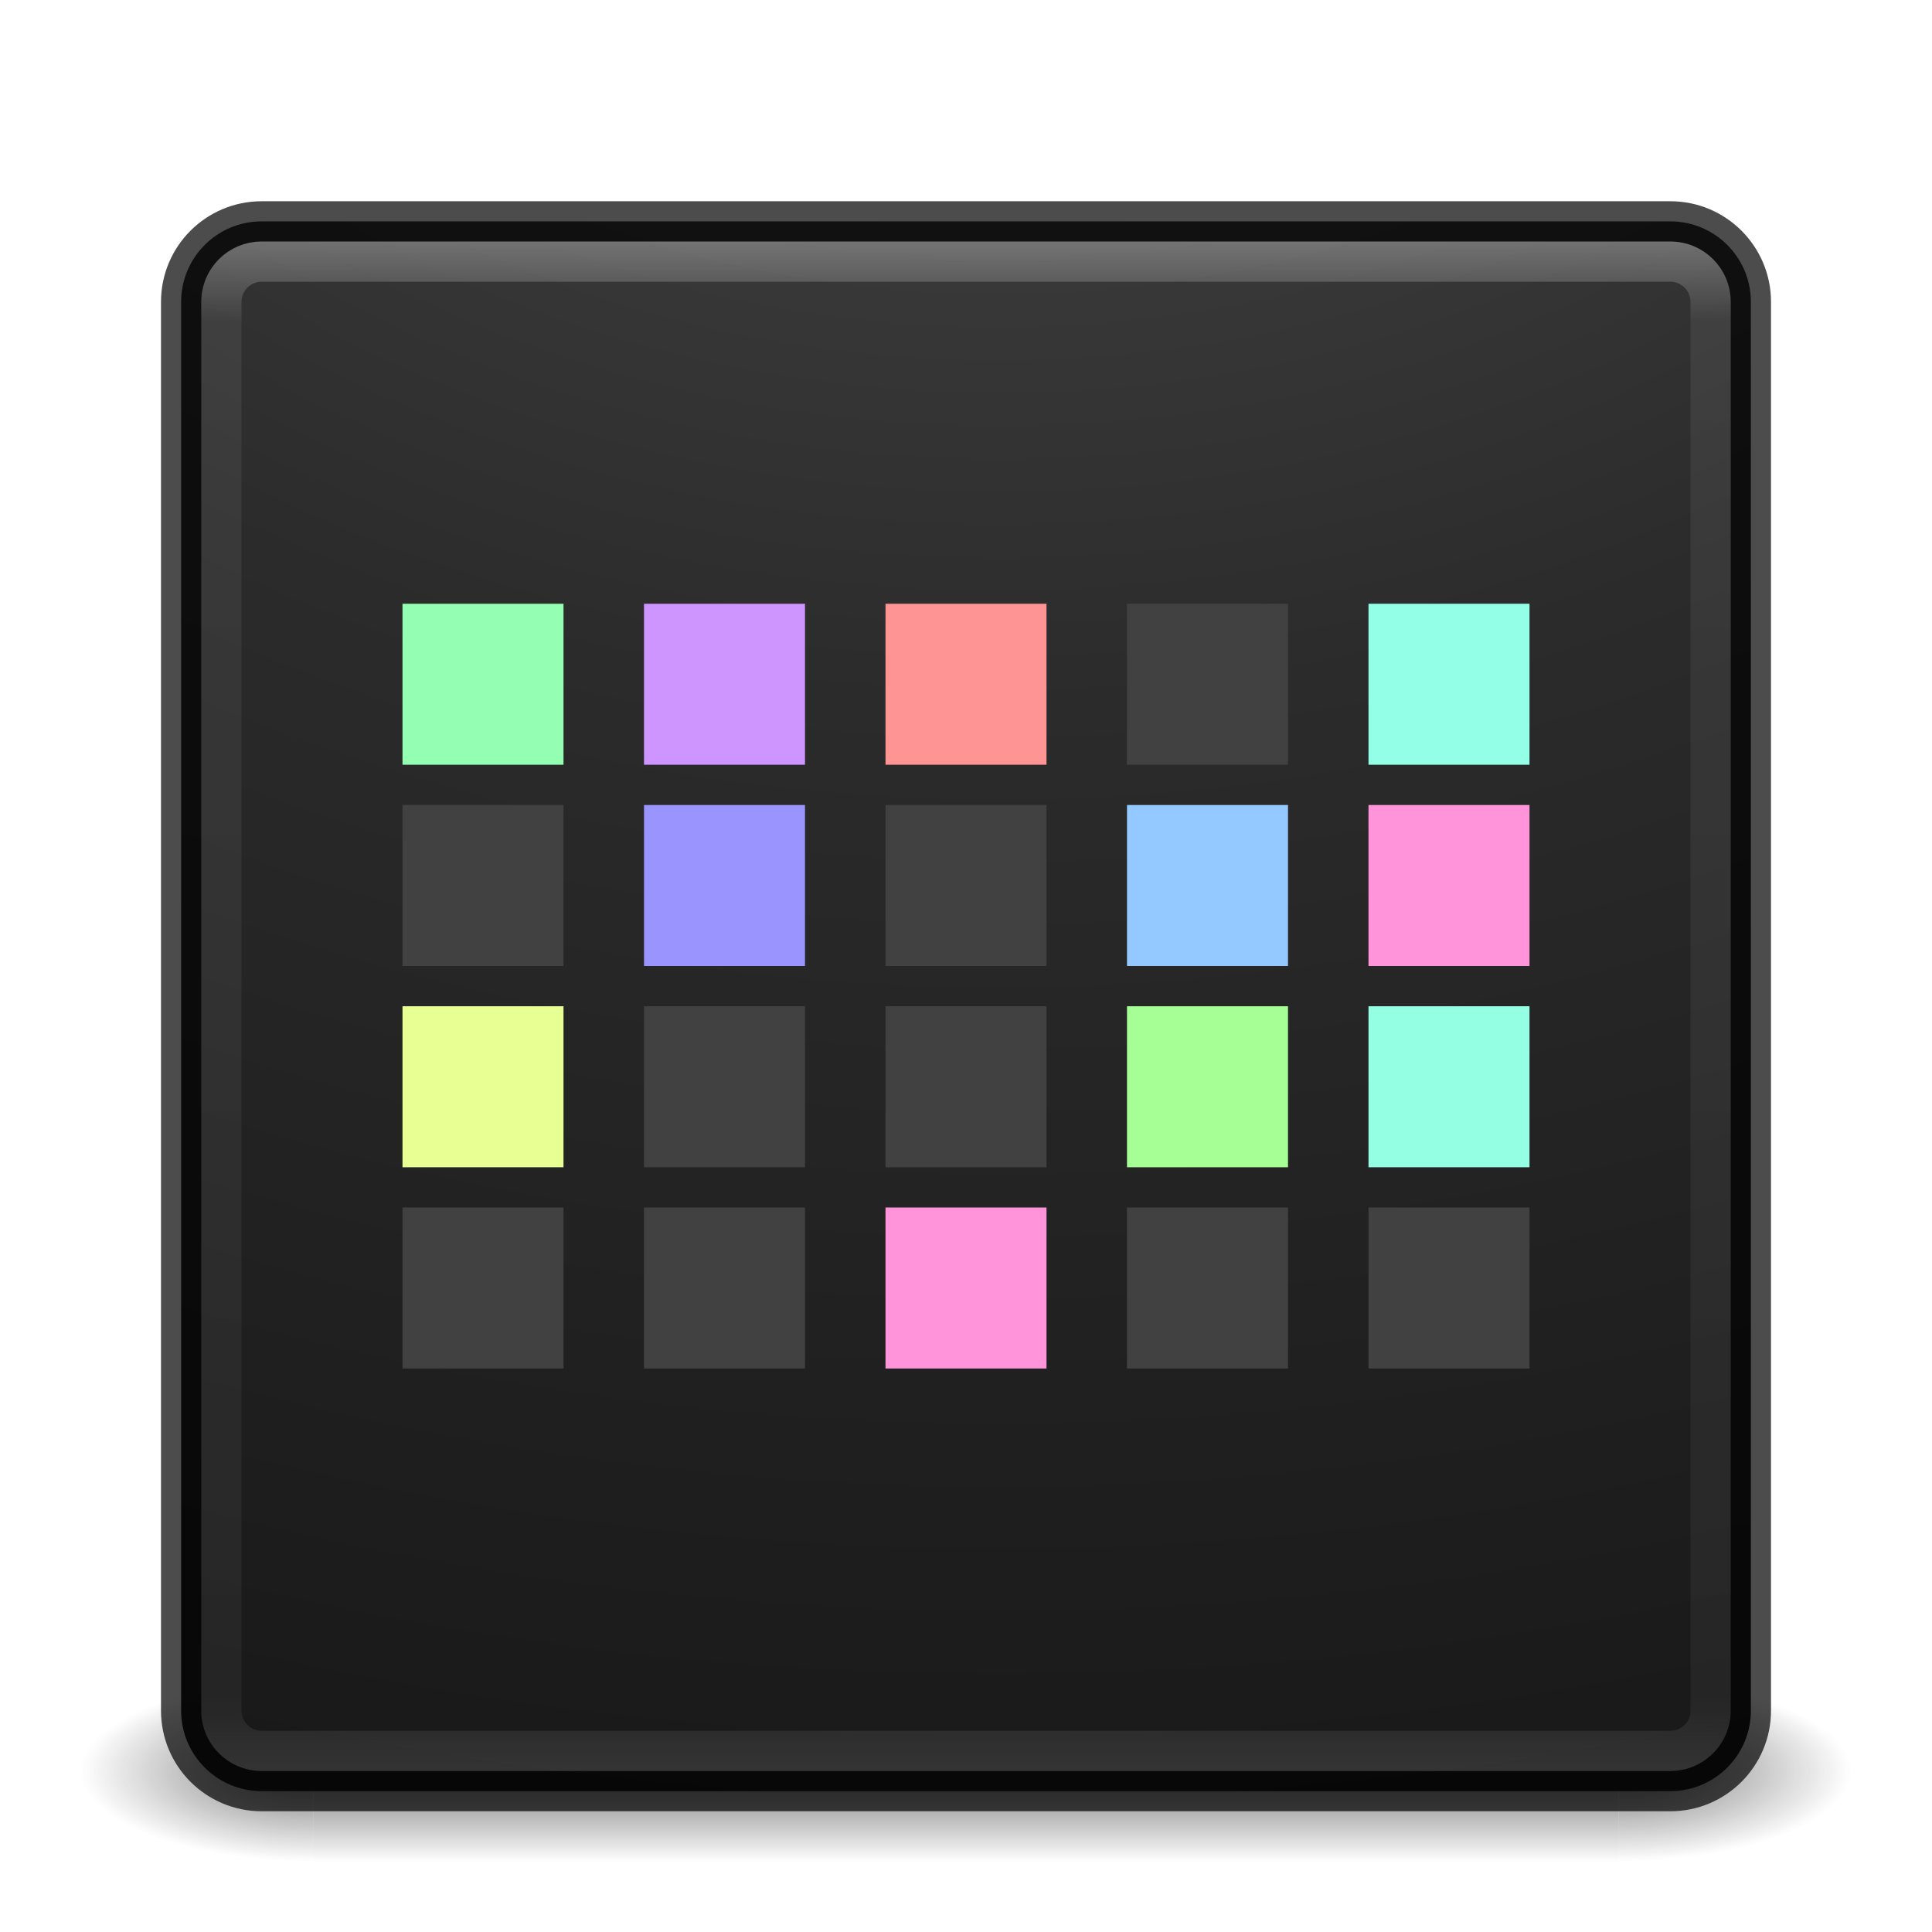
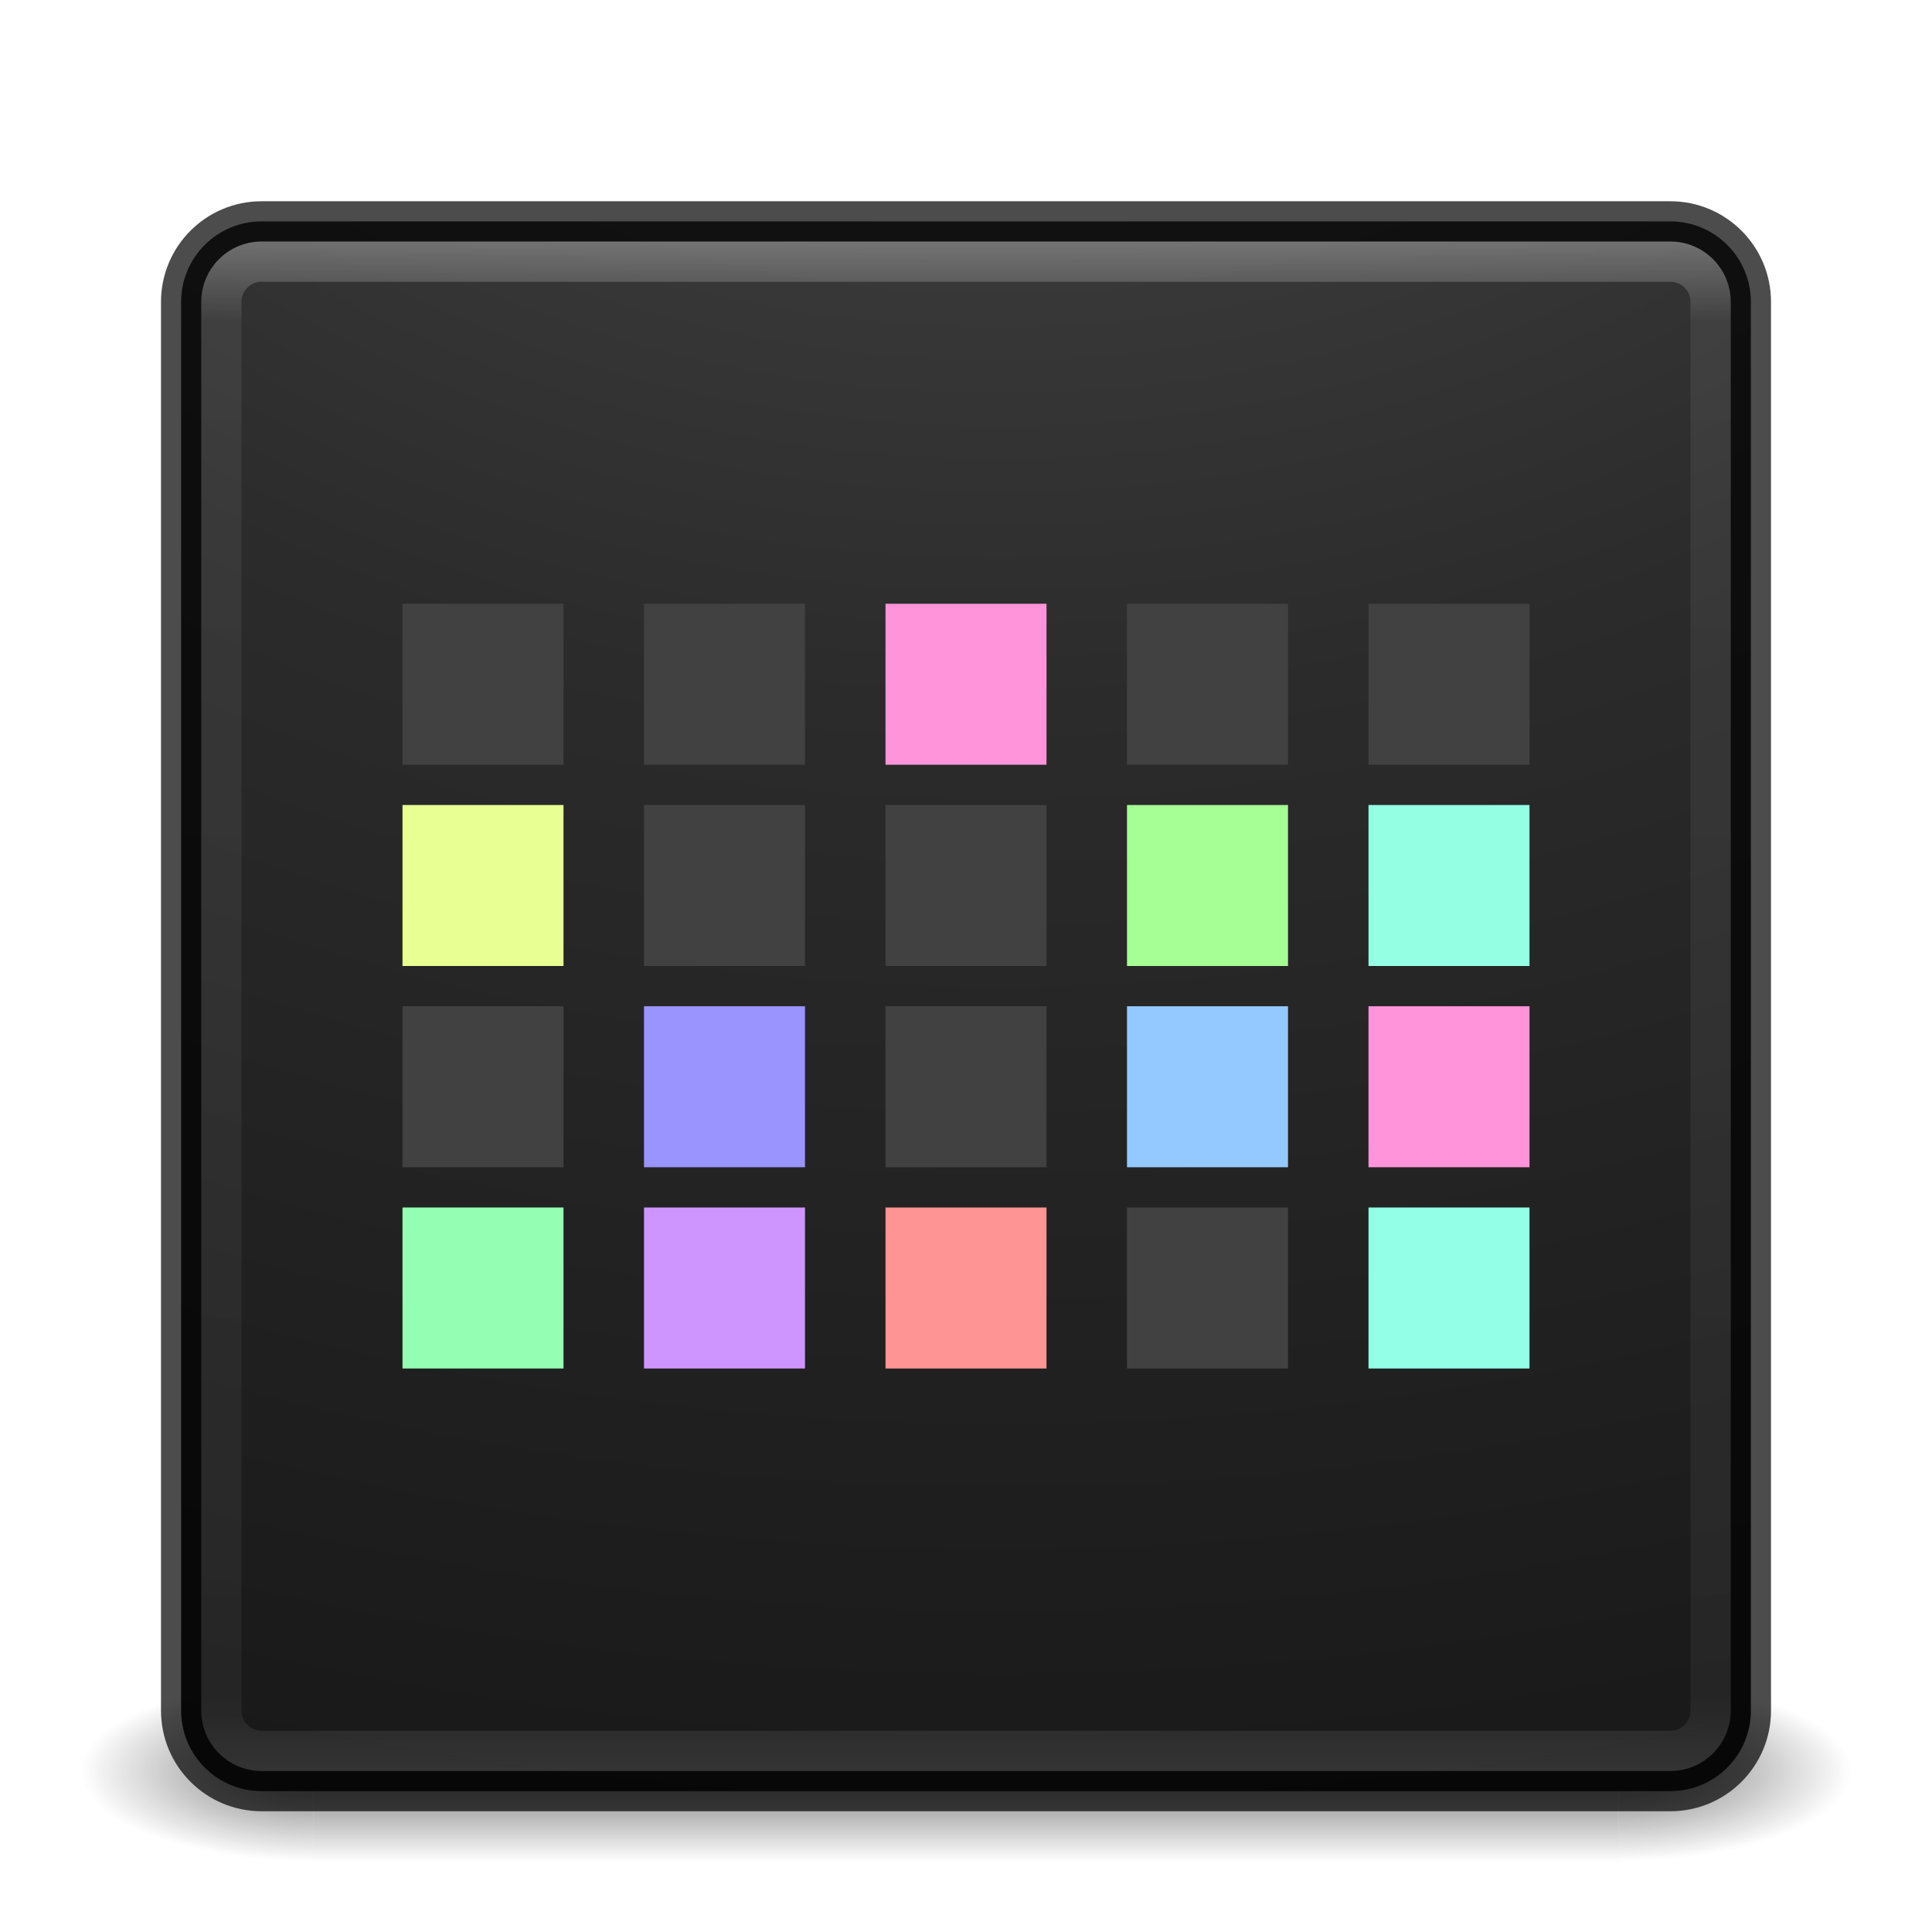
<svg xmlns="http://www.w3.org/2000/svg" xmlns:xlink="http://www.w3.org/1999/xlink" version="1.1" width="48" height="48" id="svg4296">
  <defs id="defs4298">
    <linearGradient id="linearGradient4292">
      <stop id="stop4294" style="stop-color:#ffffff;stop-opacity:1" offset="0" />
      <stop id="stop4296" style="stop-color:#7aa9fd;stop-opacity:1" offset="0.372" />
      <stop id="stop4298" style="stop-color:#0e81e2;stop-opacity:1" offset="1" />
    </linearGradient>
    <linearGradient id="linearGradient4251">
      <stop offset="0" style="stop-color:#ffe85d;stop-opacity:1" id="stop4253" />
      <stop offset="0.372" style="stop-color:#fc951f;stop-opacity:1" id="stop4255" />
      <stop offset="1" style="stop-color:#e23a0e;stop-opacity:1" id="stop4257" />
    </linearGradient>
    <linearGradient id="linearGradient3895">
      <stop offset="0" style="stop-color:#ffffff;stop-opacity:1" id="stop3897" />
      <stop offset="0.053" style="stop-color:#ffffff;stop-opacity:0.235" id="stop3899" />
      <stop offset="0.951" style="stop-color:#ffffff;stop-opacity:0.157" id="stop3901" />
      <stop offset="1" style="stop-color:#ffffff;stop-opacity:0.392" id="stop3903" />
    </linearGradient>
    <linearGradient x1="20" y1="26" x2="20" y2="13" id="linearGradient4183" xlink:href="#linearGradient3680-6-6-6-3" gradientUnits="userSpaceOnUse" gradientTransform="translate(0,0.9999922)" />
    <linearGradient id="linearGradient3680-6-6-6-3">
      <stop id="stop3682-4-6-1-3" style="stop-color:#dcdcdc;stop-opacity:1" offset="0" />
      <stop id="stop3684-8-5-8-0" style="stop-color:#ffffff;stop-opacity:1" offset="1" />
    </linearGradient>
    <linearGradient x1="24" y1="5" x2="24" y2="43" id="linearGradient3982" xlink:href="#linearGradient3924-1" gradientUnits="userSpaceOnUse" gradientTransform="translate(4e-6,1.000006)" />
    <linearGradient id="linearGradient3924-1">
      <stop id="stop3926-3" style="stop-color:#ffffff;stop-opacity:1" offset="0" />
      <stop id="stop3928-91" style="stop-color:#ffffff;stop-opacity:0.235" offset="0.063" />
      <stop id="stop3930-6" style="stop-color:#ffffff;stop-opacity:0.157" offset="0.951" />
      <stop id="stop3932-6" style="stop-color:#ffffff;stop-opacity:0.392" offset="1" />
    </linearGradient>
    <radialGradient cx="4.993" cy="43.5" r="2.5" fx="4.993" fy="43.5" id="radialGradient3963" xlink:href="#linearGradient3688-166-749" gradientUnits="userSpaceOnUse" gradientTransform="matrix(2.003784,0,0,1.4,27.98813,-17.4)" />
    <linearGradient id="linearGradient3688-166-749">
      <stop id="stop2883" style="stop-color:#181818;stop-opacity:1" offset="0" />
      <stop id="stop2885" style="stop-color:#181818;stop-opacity:0" offset="1" />
    </linearGradient>
    <radialGradient cx="4.993" cy="43.5" r="2.5" fx="4.993" fy="43.5" id="radialGradient3965" xlink:href="#linearGradient3688-464-309" gradientUnits="userSpaceOnUse" gradientTransform="matrix(2.003784,0,0,1.4,-20.01187,-104.4)" />
    <linearGradient id="linearGradient3688-464-309">
      <stop id="stop2889" style="stop-color:#181818;stop-opacity:1" offset="0" />
      <stop id="stop2891" style="stop-color:#181818;stop-opacity:0" offset="1" />
    </linearGradient>
    <linearGradient x1="25.058" y1="47.028" x2="25.058" y2="39.999" id="linearGradient3967" xlink:href="#linearGradient3702-501-757" gradientUnits="userSpaceOnUse" />
    <linearGradient id="linearGradient3702-501-757">
      <stop id="stop2895" style="stop-color:#181818;stop-opacity:0" offset="0" />
      <stop id="stop2897" style="stop-color:#181818;stop-opacity:1" offset="0.5" />
      <stop id="stop2899" style="stop-color:#181818;stop-opacity:0" offset="1" />
    </linearGradient>
    <linearGradient xlink:href="#linearGradient3680-6-6-6-3" id="linearGradient3018" gradientUnits="userSpaceOnUse" gradientTransform="translate(0,0.9999922)" x1="20" y1="26" x2="20" y2="13" />
    <radialGradient xlink:href="#linearGradient3688-166-749" id="radialGradient3038" gradientUnits="userSpaceOnUse" gradientTransform="matrix(2.003784,0,0,1.4,27.98813,-17.4)" cx="4.993" cy="43.5" fx="4.993" fy="43.5" r="2.5" />
    <radialGradient xlink:href="#linearGradient3688-464-309" id="radialGradient3040" gradientUnits="userSpaceOnUse" gradientTransform="matrix(2.003784,0,0,1.4,-20.01187,-104.4)" cx="4.993" cy="43.5" fx="4.993" fy="43.5" r="2.5" />
    <linearGradient xlink:href="#linearGradient3702-501-757" id="linearGradient3042" gradientUnits="userSpaceOnUse" x1="25.058" y1="47.028" x2="25.058" y2="39.999" />
    <radialGradient xlink:href="#linearGradient2867-449-88-871-390-598-476-591-434-148-57-177-8-3-3-6-4-8-8-8" id="radialGradient3031" gradientUnits="userSpaceOnUse" gradientTransform="matrix(0,9.497552,-11.65996,0,140.9306,-79.16098)" cx="6.73" cy="9.957" fx="6.2" fy="9.957" r="12.672" />
    <linearGradient id="linearGradient2867-449-88-871-390-598-476-591-434-148-57-177-8-3-3-6-4-8-8-8">
      <stop id="stop3750-1-0-7-6-6-1-3-9" style="stop-color:#ffcd7d;stop-opacity:1" offset="0" />
      <stop id="stop3752-3-7-4-0-32-8-923-0" style="stop-color:#fc8f36;stop-opacity:1" offset="0.262" />
      <stop id="stop3754-1-8-5-2-7-6-7-1" style="stop-color:#e23a0e;stop-opacity:1" offset="0.705" />
      <stop id="stop3756-1-6-2-6-6-1-96-6" style="stop-color:#ac441f;stop-opacity:1" offset="1" />
    </linearGradient>
    <linearGradient id="linearGradient2867-449-88-871-390-598-476-591-434-148-57-177-8-3-3-6-4-8-8-8-5">
      <stop id="stop3750-1-0-7-6-6-1-3-9-3" style="stop-color:#505050;stop-opacity:1;" offset="0" />
      <stop id="stop3752-3-7-4-0-32-8-923-0-7" style="stop-color:#2b2b2b;stop-opacity:1;" offset="0.262" />
      <stop id="stop3754-1-8-5-2-7-6-7-1-9" style="stop-color:#0a0a0a;stop-opacity:1;" offset="0.705" />
      <stop id="stop3756-1-6-2-6-6-1-96-6-0" style="stop-color:#000000;stop-opacity:1;" offset="1" />
    </linearGradient>
    <radialGradient r="12.672" fy="9.957" fx="6.2" cy="9.957" cx="6.73" gradientTransform="matrix(0,9.497552,-11.65996,0,136.4305,-84.66097)" gradientUnits="userSpaceOnUse" id="radialGradient3077" xlink:href="#linearGradient2867-449-88-871-390-598-476-591-434-148-57-177-8-3-3-6-4-8-8-8-5" />
    <linearGradient xlink:href="#linearGradient3680-6-6-6-3-7" id="linearGradient3018-5" gradientUnits="userSpaceOnUse" gradientTransform="translate(0,0.9999922)" x1="20" y1="26" x2="20" y2="13" />
    <linearGradient id="linearGradient3680-6-6-6-3-7">
      <stop id="stop3682-4-6-1-3-7" style="stop-color:#dcdcdc;stop-opacity:1" offset="0" />
      <stop id="stop3684-8-5-8-0-2" style="stop-color:#ffffff;stop-opacity:1" offset="1" />
    </linearGradient>
    <linearGradient y2="13" x2="20" y1="26" x1="20" gradientTransform="translate(-20,-24.00001)" gradientUnits="userSpaceOnUse" id="linearGradient3950" xlink:href="#linearGradient3680-6-6-6-3-7" />
    <radialGradient r="20.524" fy="13.46" fx="32.008" cy="13.46" cx="32.008" gradientTransform="matrix(0,1.568345,-1.93939,0,50.10518,-40.53136)" gradientUnits="userSpaceOnUse" id="radialGradient3054" xlink:href="#linearGradient4777" />
    <linearGradient id="linearGradient4777">
      <stop style="stop-color:#f8c700;stop-opacity:1;" offset="0" id="stop4779" />
      <stop id="stop4787" offset="0.331" style="stop-color:#e8ba00;stop-opacity:1;" />
      <stop id="stop4785" offset="0.506" style="stop-color:#dcb000;stop-opacity:1;" />
      <stop style="stop-color:#e4b600;stop-opacity:1;" offset="1" id="stop4781" />
    </linearGradient>
    <radialGradient xlink:href="#linearGradient4777" id="radialGradient3066" gradientUnits="userSpaceOnUse" gradientTransform="matrix(0,1.568345,-1.93939,0,50.10518,-40.53136)" cx="32.008" cy="13.46" fx="32.008" fy="13.46" r="20.524" />
    <linearGradient xlink:href="#linearGradient3895" id="linearGradient3052" gradientUnits="userSpaceOnUse" gradientTransform="translate(4e-6,1.000006)" x1="24" y1="5" x2="24" y2="43" />
    <radialGradient xlink:href="#linearGradient2867-449-88-871-390-598-476-591-434-148-57-177-8-3-3-6-4-8-8-8-5" id="radialGradient3056" gradientUnits="userSpaceOnUse" gradientTransform="matrix(0,9.140245,-11.2213,0,136.5628,-77.88753)" cx="7.118" cy="9.957" fx="7.118" fy="9.957" r="12.672" />
    <clipPath clipPathUnits="userSpaceOnUse" id="clipPath3122">
      <rect style="opacity:0.9;color:#000000;fill:url(#radialGradient3126);fill-opacity:1;fill-rule:nonzero;stroke:none;stroke-width:1;marker:none;visibility:visible;display:inline;overflow:visible;enable-background:accumulate" id="rect3124" y="0.495" x="8.165" ry="3.623" rx="3.623" height="70.65" width="70.65" />
    </clipPath>
    <radialGradient xlink:href="#linearGradient2867-449-88-871-390-598-476-591-434-148-57-177-8-3-3-6-4-8-8-8-5" id="radialGradient3126" gradientUnits="userSpaceOnUse" gradientTransform="matrix(0,16.558,-20.32793,0,247.4034,-150.5657)" cx="7.118" cy="9.957" fx="7.118" fy="9.957" r="12.672" />
  </defs>
  <path style="fill:#f1bc48" d="m -2813.366,912.92 c -21.351,-4.611 -26.172,-6.492 -33.795,-13.186 -7.523,-6.605 -10.953,-14.883 -11.569,-27.919 -0.486,-10.296 -0.202,-12.101 3.353,-21.25 3.815,-9.819 18.887,-35.298 18.887,-31.927 0,0.946 -2.452,5.704 -5.449,10.574 -7.196,11.693 -12.766,22.948 -13.89,28.067 -2.012,9.159 -1.166,22.079 1.853,28.316 6.167,12.739 14.611,19.04 31.474,23.484 10.291,2.712 11.361,2.738 114.763,2.738 101.835,0 104.831,-0.069 123.125,-2.811 26.568,-3.983 38.451,-4.044 58.75,-0.298 17.971,3.316 35.089,3.768 129.233,3.418 97.059,-0.361 98.388,-0.4 108.083,-3.131 18.636,-5.25 28.721,-13.596 32.725,-27.081 2.38,-8.015 2.327,-17.355 -0.145,-25.681 -2.193,-7.386 -10.286,-23.478 -14.768,-29.366 -2.969,-3.9 -8.679,-14.424 -7.827,-14.424 1.669,0 20.982,32.642 24.035,40.625 3.553,9.287 3.331,25.488 -0.461,33.75 -6.025,13.126 -17.646,20.999 -36.759,24.906 -8.297,1.696 -23.544,1.969 -109.789,1.969 l -100.154,0 -26.461,-3.255 c -27.847,-3.426 -31.132,-3.407 -54.586,0.317 -11.382,1.807 -27.399,2.125 -120.625,2.395 -59.125,0.171 -108.625,0.069 -110,-0.229 z" id="path4716" />
  <path style="fill:#f1bc48" d="m -3584.225,641.587 c 0.902,-0.361 1.98,-0.317 2.396,0.099 0.415,0.415 -0.323,0.711 -1.641,0.656 -1.456,-0.06 -1.752,-0.356 -0.755,-0.755 z" id="path4712" />
  <path style="fill:#f1bc48" d="m -3547.975,641.587 c 0.902,-0.361 1.98,-0.317 2.396,0.099 0.415,0.415 -0.323,0.711 -1.641,0.656 -1.456,-0.06 -1.752,-0.356 -0.755,-0.755 z" id="path4710" />
  <g transform="matrix(1.157895,0,0,0.6428571,-3.789476,16.03572)" id="g3712-5" style="opacity:0.6">
    <rect width="5" height="7" x="38" y="40" id="rect2801-3" style="fill:url(#radialGradient3038);fill-opacity:1;stroke:none" />
    <rect width="5" height="7" x="-10" y="-47" transform="scale(-1,-1)" id="rect3696-6" style="fill:url(#radialGradient3040);fill-opacity:1;stroke:none" />
    <rect width="28" height="7" x="10" y="40" id="rect3700-4" style="fill:url(#linearGradient3042);fill-opacity:1;stroke:none" />
  </g>
  <rect width="39" height="39" rx="2" ry="2" x="4.5" y="5.5" id="rect5505-21" style="color:#000000;display:inline;overflow:visible;visibility:visible;opacity:1;fill:url(#radialGradient3056);fill-opacity:1;fill-rule:nonzero;stroke:none;stroke-width:1;marker:none;enable-background:accumulate" />
  <rect style="color:#000000;display:inline;overflow:visible;visibility:visible;opacity:0.7;fill:none;stroke:#000000;stroke-width:1;stroke-linecap:round;stroke-linejoin:round;stroke-miterlimit:4;stroke-dasharray:none;stroke-dashoffset:0;stroke-opacity:1;marker:none;enable-background:accumulate" id="rect5505-21-3-2" y="5.5" x="4.5" ry="2" rx="2" height="39" width="39" />
  <rect style="opacity:0.3;fill:none;stroke:url(#linearGradient3052);stroke-width:1;stroke-linecap:round;stroke-linejoin:round;stroke-miterlimit:4;stroke-dasharray:none;stroke-dashoffset:0;stroke-opacity:1" id="rect6741" y="6.5" x="5.5" ry="1" rx="1" height="37" width="37" />
  <rect style="color:#000000;display:inline;overflow:visible;visibility:visible;opacity:0.9;fill:url(#radialGradient3266);fill-opacity:1;fill-rule:nonzero;stroke:none;stroke-width:1;marker:none;enable-background:accumulate" id="rect3264" y="5.339" x="6.606" ry="2.081" rx="2.081" height="38.158" width="38.158" />
-   <g id="g4347" transform="translate(1,0)">
+   <g id="g4347" transform="matrix(1,0,0,-1,1,49)">
    <path id="rect4221" d="m 9,30 4,0 0,4 L 9,34 Z" style="opacity:1;fill:#414141;fill-opacity:1;stroke:none;stroke-width:0.3;stroke-linecap:round;stroke-linejoin:round;stroke-miterlimit:4;stroke-dasharray:none;stroke-opacity:1" />
    <path style="opacity:1;fill:#e8ff94;fill-opacity:1;stroke:none;stroke-width:0.3;stroke-linecap:round;stroke-linejoin:round;stroke-miterlimit:4;stroke-dasharray:none;stroke-opacity:1" d="m 9,25 4,0 0,4 L 9,29 Z" id="path4299" />
    <path id="path4301" d="m 9,20 4,0 0,4 L 9,24 Z" style="opacity:1;fill:#414141;fill-opacity:1;stroke:none;stroke-width:0.3;stroke-linecap:round;stroke-linejoin:round;stroke-miterlimit:4;stroke-dasharray:none;stroke-opacity:1" />
    <path style="opacity:1;fill:#94ffb3;fill-opacity:1;stroke:none;stroke-width:0.3;stroke-linecap:round;stroke-linejoin:round;stroke-miterlimit:4;stroke-dasharray:none;stroke-opacity:1" d="m 9,15 4,0 0,4 L 9,19 Z" id="path4303" />
    <path style="opacity:1;fill:#414141;fill-opacity:1;stroke:none;stroke-width:0.3;stroke-linecap:round;stroke-linejoin:round;stroke-miterlimit:4;stroke-dasharray:none;stroke-opacity:1" d="m 15,30 4,0 0,4 L 15,34 Z" id="path4315" />
    <path id="path4317" d="m 15,25 4,0 0,4 L 15,29 Z" style="opacity:1;fill:#414141;fill-opacity:1;stroke:none;stroke-width:0.3;stroke-linecap:round;stroke-linejoin:round;stroke-miterlimit:4;stroke-dasharray:none;stroke-opacity:1" />
    <path style="opacity:1;fill:#9a94ff;fill-opacity:1;stroke:none;stroke-width:0.3;stroke-linecap:round;stroke-linejoin:round;stroke-miterlimit:4;stroke-dasharray:none;stroke-opacity:1" d="m 15,20 4,0 0,4 L 15,24 Z" id="path4319" />
    <path id="path4321" d="m 15,15 4,0 0,4 L 15,19 Z" style="opacity:1;fill:#ce94ff;fill-opacity:1;stroke:none;stroke-width:0.3;stroke-linecap:round;stroke-linejoin:round;stroke-miterlimit:4;stroke-dasharray:none;stroke-opacity:1" />
    <path id="path4323" d="m 21,30 4,0 0,4 L 21,34 Z" style="opacity:1;fill:#ff94da;fill-opacity:1;stroke:none;stroke-width:0.3;stroke-linecap:round;stroke-linejoin:round;stroke-miterlimit:4;stroke-dasharray:none;stroke-opacity:1" />
    <path style="opacity:1;fill:#414141;fill-opacity:1;stroke:none;stroke-width:0.3;stroke-linecap:round;stroke-linejoin:round;stroke-miterlimit:4;stroke-dasharray:none;stroke-opacity:1" d="m 21,25 4,0 0,4 L 21,29 Z" id="path4325" />
    <path id="path4327" d="m 21,20 4,0 0,4 L 21,24 Z" style="opacity:1;fill:#414141;fill-opacity:1;stroke:none;stroke-width:0.3;stroke-linecap:round;stroke-linejoin:round;stroke-miterlimit:4;stroke-dasharray:none;stroke-opacity:1" />
    <path style="opacity:1;fill:#ff9494;fill-opacity:1;stroke:none;stroke-width:0.3;stroke-linecap:round;stroke-linejoin:round;stroke-miterlimit:4;stroke-dasharray:none;stroke-opacity:1" d="m 21,15 4,0 0,4 L 21,19 Z" id="path4329" />
    <path style="opacity:1;fill:#414141;fill-opacity:1;stroke:none;stroke-width:0.3;stroke-linecap:round;stroke-linejoin:round;stroke-miterlimit:4;stroke-dasharray:none;stroke-opacity:1" d="m 27,30 4,0 0,4 L 27,34 Z" id="path4331" />
    <path id="path4333" d="m 27,25 4,0 0,4 L 27,29 Z" style="opacity:1;fill:#a5ff94;fill-opacity:1;stroke:none;stroke-width:0.3;stroke-linecap:round;stroke-linejoin:round;stroke-miterlimit:4;stroke-dasharray:none;stroke-opacity:1" />
    <path style="opacity:1;fill:#94c9ff;fill-opacity:1;stroke:none;stroke-width:0.3;stroke-linecap:round;stroke-linejoin:round;stroke-miterlimit:4;stroke-dasharray:none;stroke-opacity:1" d="m 27,20 4,0 0,4 L 27,24 Z" id="path4335" />
    <path id="path4337" d="m 27,15 4,0 0,4 L 27,19 Z" style="opacity:1;fill:#414141;fill-opacity:1;stroke:none;stroke-width:0.3;stroke-linecap:round;stroke-linejoin:round;stroke-miterlimit:4;stroke-dasharray:none;stroke-opacity:1" />
    <path id="path4339" d="m 33,30 4,0 0,4 L 33,34 Z" style="opacity:1;fill:#414141;fill-opacity:1;stroke:none;stroke-width:0.3;stroke-linecap:round;stroke-linejoin:round;stroke-miterlimit:4;stroke-dasharray:none;stroke-opacity:1" />
    <path style="opacity:1;fill:#94ffe3;fill-opacity:1;stroke:none;stroke-width:0.3;stroke-linecap:round;stroke-linejoin:round;stroke-miterlimit:4;stroke-dasharray:none;stroke-opacity:1" d="m 33,25 4,0 0,4 L 33,29 Z" id="path4341" />
    <path id="path4343" d="m 33,20 4,0 0,4 L 33,24 Z" style="opacity:1;fill:#ff94da;fill-opacity:1;stroke:none;stroke-width:0.3;stroke-linecap:round;stroke-linejoin:round;stroke-miterlimit:4;stroke-dasharray:none;stroke-opacity:1" />
    <path style="opacity:1;fill:#94ffe7;fill-opacity:1;stroke:none;stroke-width:0.3;stroke-linecap:round;stroke-linejoin:round;stroke-miterlimit:4;stroke-dasharray:none;stroke-opacity:1" d="m 33,15 4,0 0,4 L 33,19 Z" id="path4345" />
  </g>
</svg>
